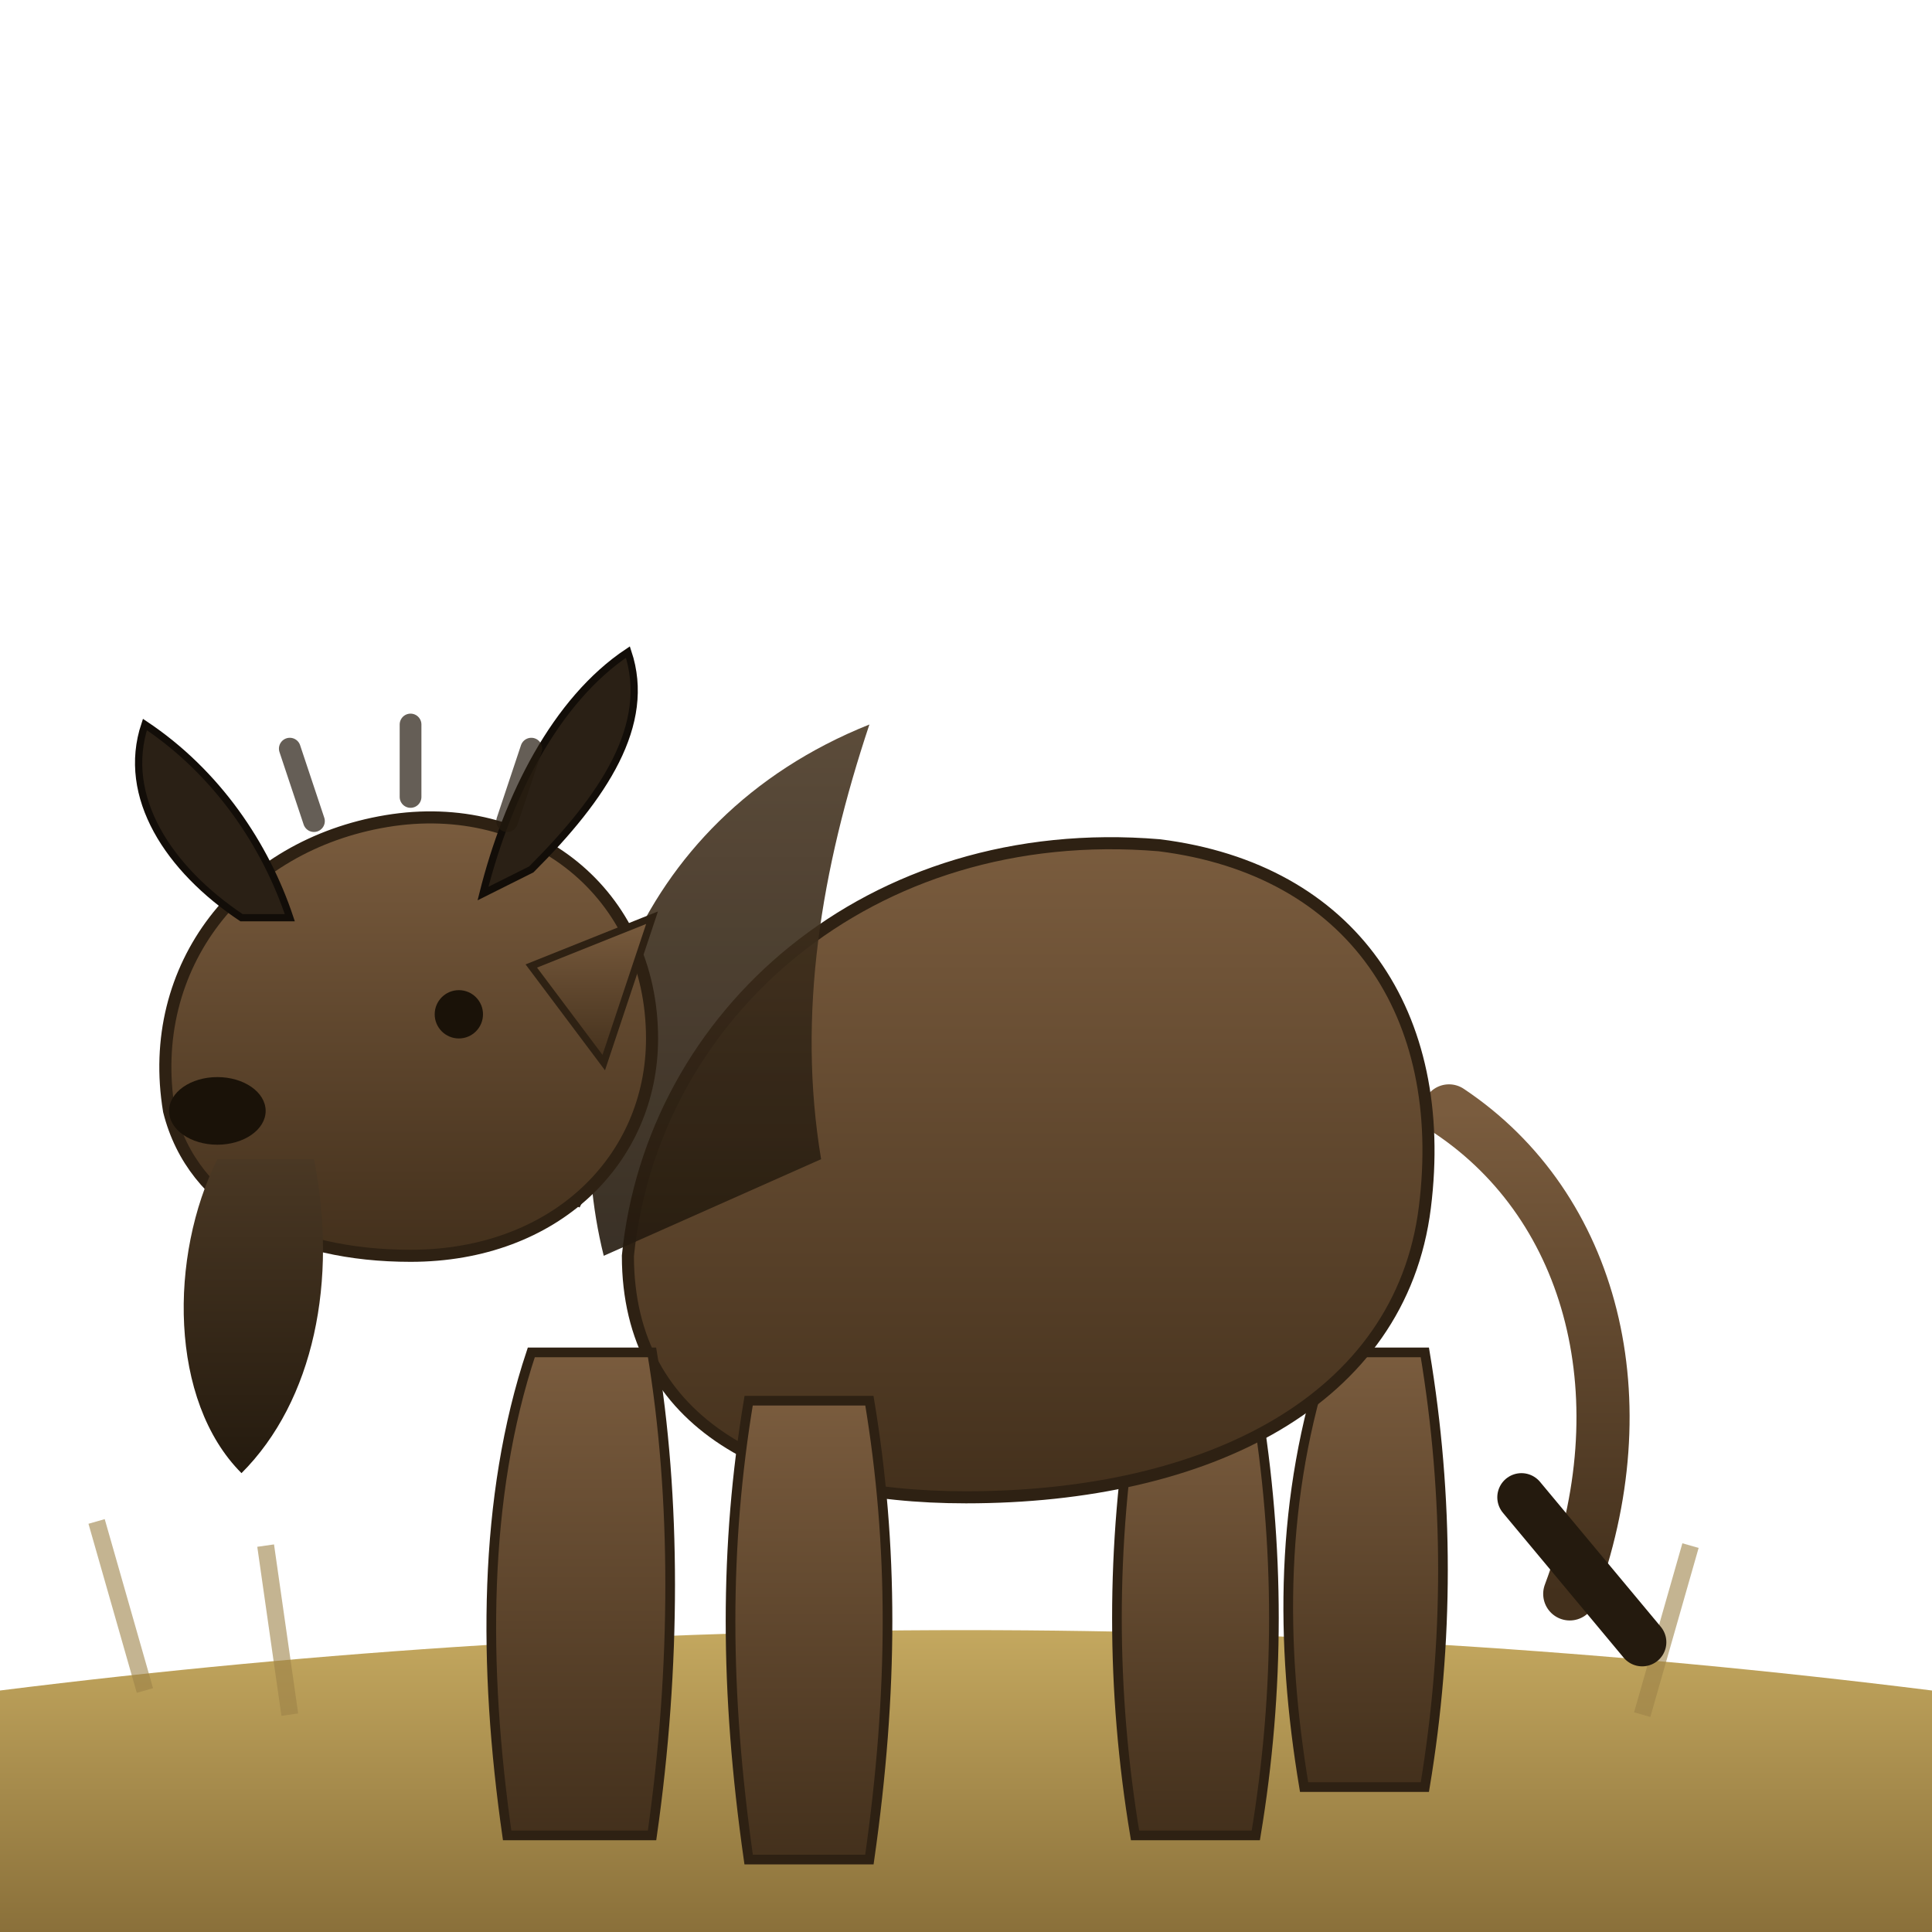
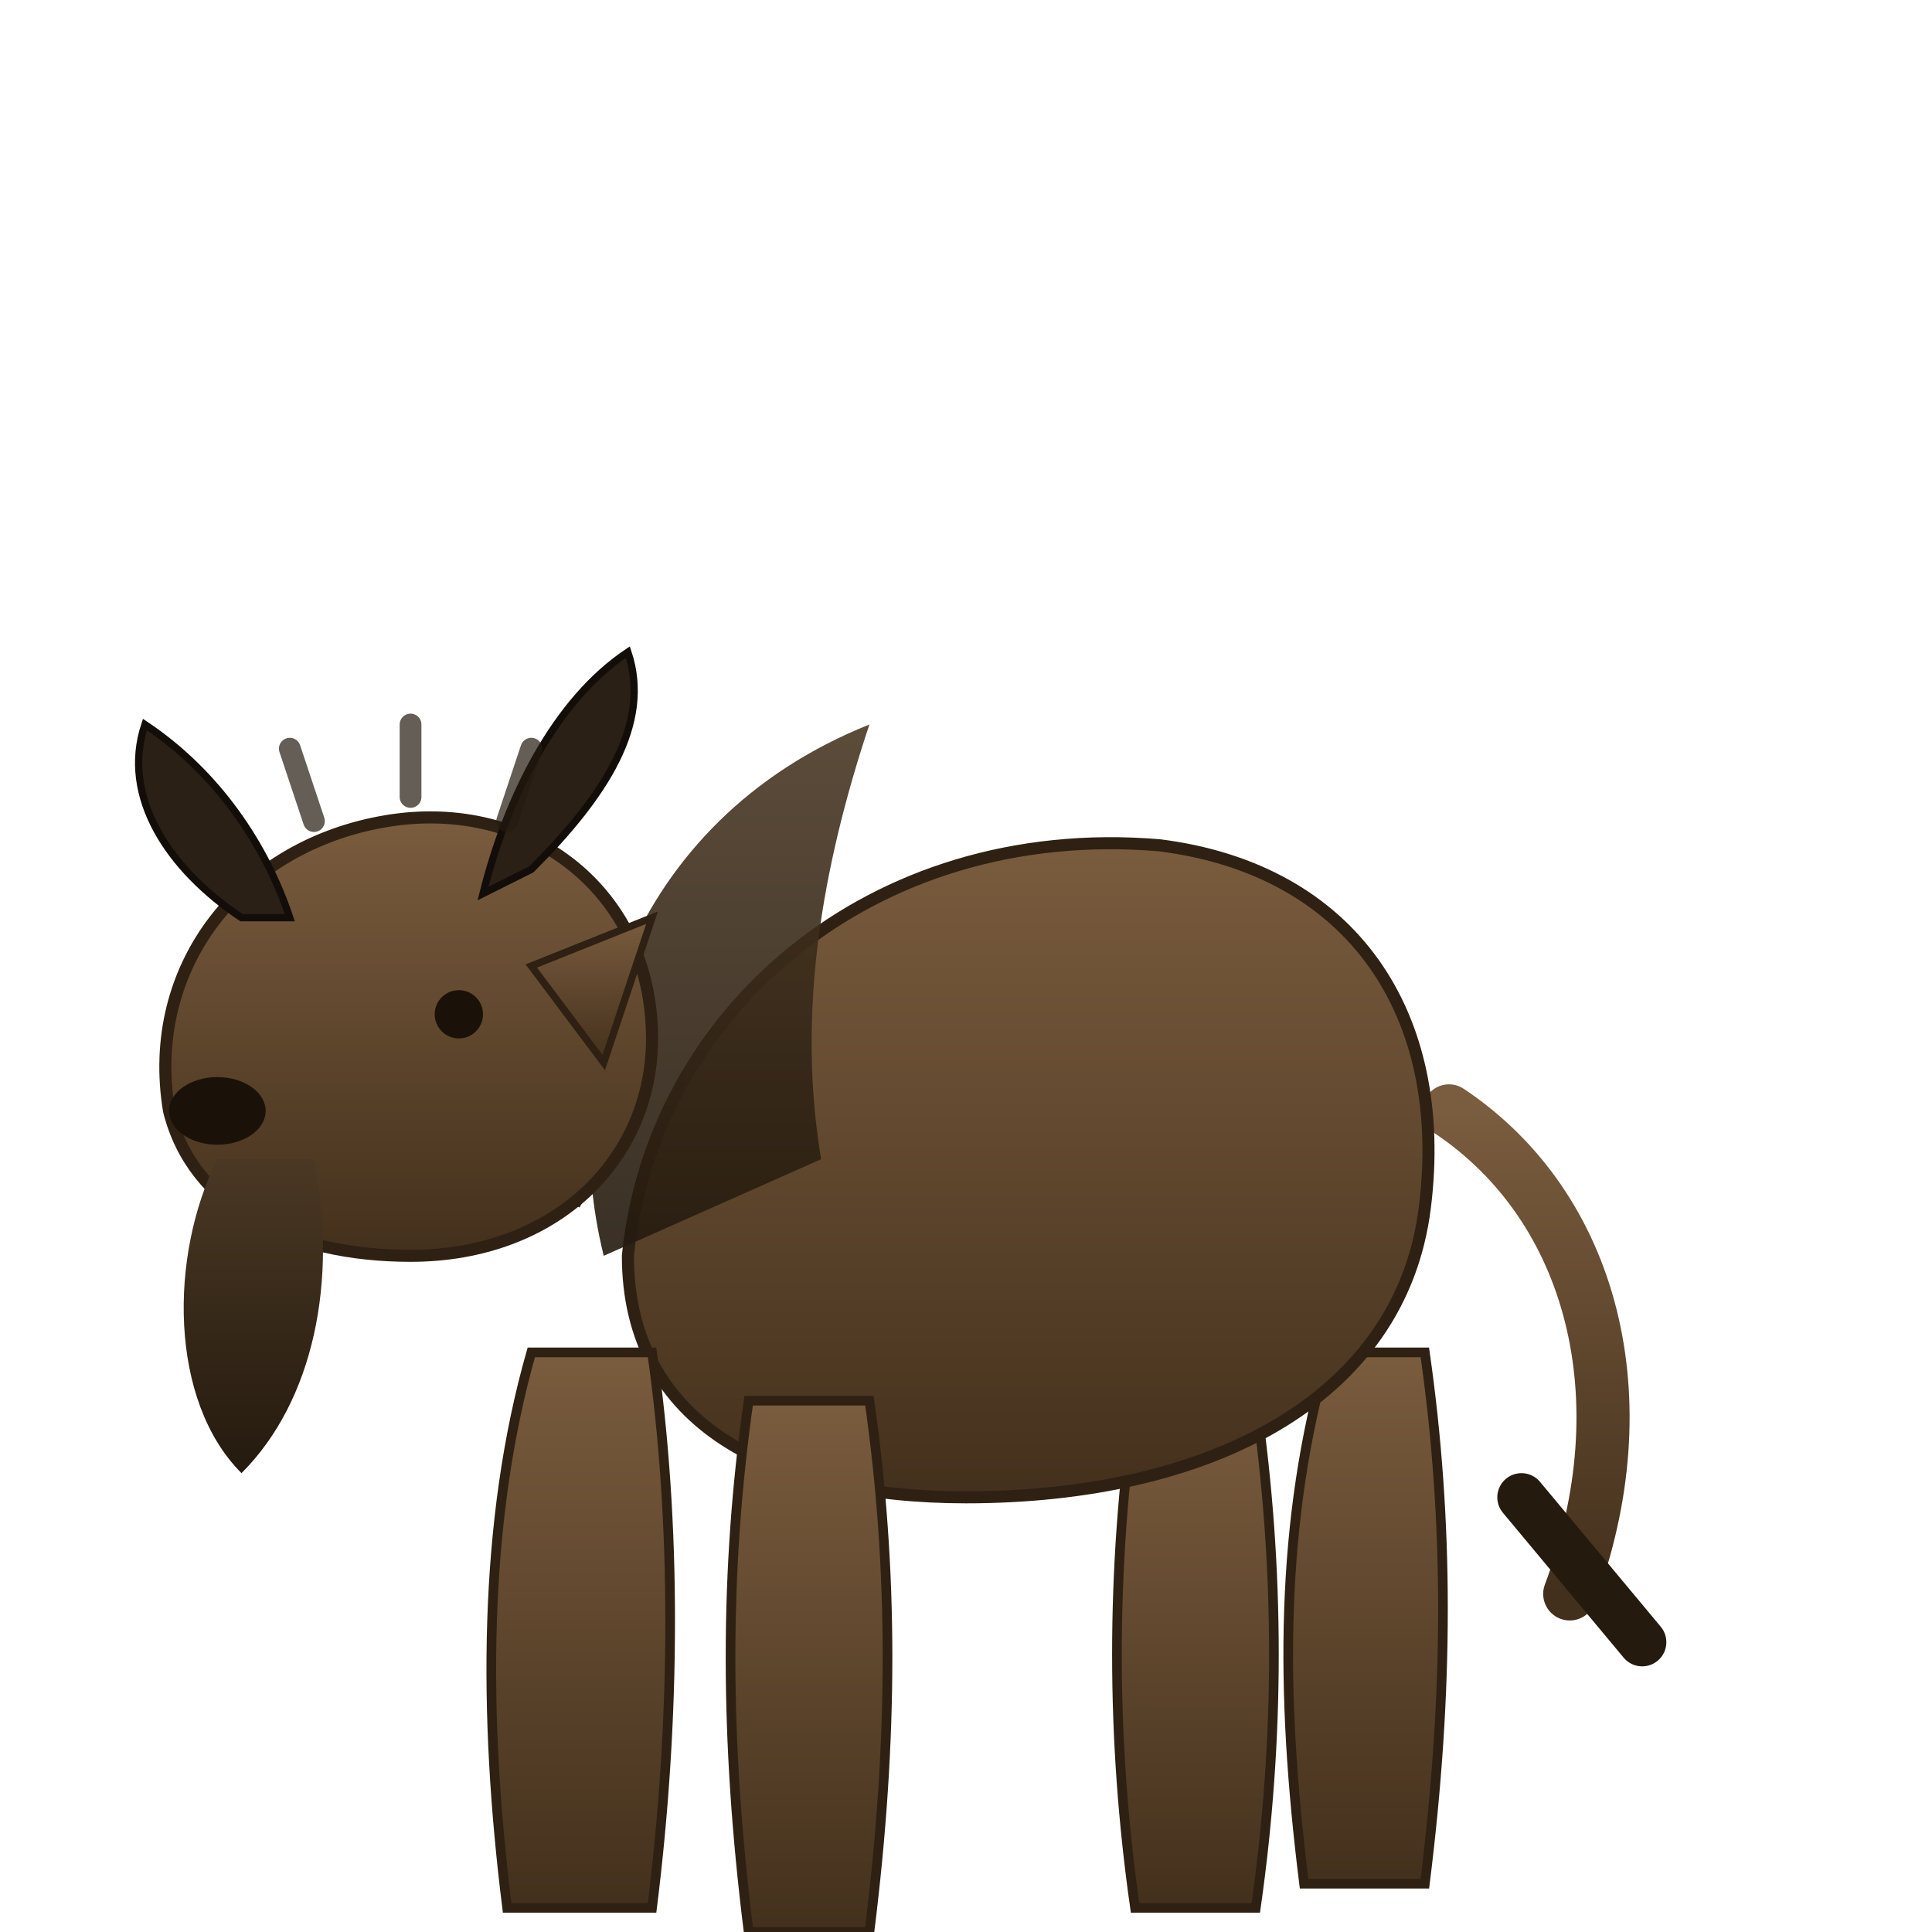
<svg xmlns="http://www.w3.org/2000/svg" viewBox="0 0 80 80">
  <defs>
    <linearGradient id="bsBody" x1="0" y1="0" x2="0" y2="1">
      <stop offset="0%" stop-color="#7a5c3e" />
      <stop offset="100%" stop-color="#43301c" />
    </linearGradient>
    <linearGradient id="bsMane" x1="0" y1="0" x2="0" y2="1">
      <stop offset="0%" stop-color="#4a3824" />
      <stop offset="100%" stop-color="#241a0e" />
    </linearGradient>
-     <linearGradient id="bsGrass" x1="0" y1="0" x2="0" y2="1">
-       <stop offset="0%" stop-color="#c4a85f" />
-       <stop offset="100%" stop-color="#8a703a" />
-     </linearGradient>
  </defs>
-   <path d="M0,80 L0,70 Q40,65 80,70 L80,80 Z" fill="url(#bsGrass)" />
-   <g stroke="#9c8248" stroke-width="0.7" opacity="0.6">
-     <line x1="6" y1="70" x2="4" y2="63" />
-     <line x1="12" y1="71" x2="11" y2="64" />
-     <line x1="68" y1="71" x2="70" y2="64" />
-   </g>
  <path d="M60,46 C66,50 68,58 65,66" fill="none" stroke="url(#bsBody)" stroke-width="2.2" stroke-linecap="round" />
  <path d="M63,62 L68,68" stroke="#241a0e" stroke-width="2" stroke-linecap="round" />
-   <path d="M55,56 C53,62 53,68 54,74 L59,74 C60,68 60,62 59,56 Z" fill="url(#bsBody)" stroke="#2e2113" stroke-width="0.4" />
-   <path d="M47,58 C46,64 46,70 47,76 L52,76 C53,70 53,64 52,58 Z" fill="url(#bsBody)" stroke="#2e2113" stroke-width="0.4" />
+   <path d="M55,56 C53,63 53,70 54,78 L59,78 C60,70 60,63 59,56 Z" fill="url(#bsBody)" stroke="#2e2113" stroke-width="0.4" />
+   <path d="M47,58 C46,65 46,72 47,79 L52,79 C53,72 53,65 52,58 Z" fill="url(#bsBody)" stroke="#2e2113" stroke-width="0.4" />
  <path d="M26,52 C27,42 36,34 48,35 C56,36 60,42 59,50 C58,58 50,62 40,62 C32,62 26,59 26,52 Z" fill="url(#bsBody)" stroke="#2e2113" stroke-width="0.5" />
-   <path d="M22,56 C20,62 20,69 21,76 L27,76 C28,69 28,62 27,56 Z" fill="url(#bsBody)" stroke="#2e2113" stroke-width="0.4" />
-   <path d="M31,58 C30,64 30,70 31,77 L36,77 C37,70 37,64 36,58 Z" fill="url(#bsBody)" stroke="#2e2113" stroke-width="0.4" />
+   <path d="M22,56 C20,63 20,71 21,79 L27,79 C28,71 28,63 27,56 Z" fill="url(#bsBody)" stroke="#2e2113" stroke-width="0.4" />
+   <path d="M31,58 C30,65 30,72 31,80 L36,80 C37,72 37,65 36,58 Z" fill="url(#bsBody)" stroke="#2e2113" stroke-width="0.4" />
  <path d="M25,52 C23,44 26,34 36,30 C34,36 33,42 34,48 Z" fill="url(#bsMane)" opacity="0.9" />
  <path d="M24,50 C20,48 15,48 11,51 C14,46 20,44 26,46 Z" fill="url(#bsMane)" />
  <path d="M7,46 C6,40 10,35 16,34 C22,33 27,37 27,43 C27,48 23,52 17,52 C12,52 8,50 7,46 Z" fill="url(#bsBody)" stroke="#2e2113" stroke-width="0.5" />
  <path d="M9,48 C7,52 7,58 10,61 C13,58 14,53 13,48 Z" fill="url(#bsMane)" />
  <path d="M10,38 C7,36 5,33 6,30 C9,32 11,35 12,38 Z" fill="#2a2015" stroke="#120d08" stroke-width="0.3" />
  <path d="M22,36 C25,33 27,30 26,27 C23,29 21,33 20,37 Z" fill="#2a2015" stroke="#120d08" stroke-width="0.3" />
  <path d="M22,40 L27,38 L25,44 Z" fill="url(#bsBody)" stroke="#2e2113" stroke-width="0.3" />
  <circle cx="19" cy="42" r="1" fill="#1a1208" />
  <ellipse cx="9" cy="46" rx="2" ry="1.4" fill="#1a1208" />
  <g stroke="#241a0e" stroke-width="0.9" stroke-linecap="round" opacity="0.7">
    <line x1="13" y1="34" x2="12" y2="31" />
    <line x1="17" y1="33" x2="17" y2="30" />
    <line x1="21" y1="34" x2="22" y2="31" />
  </g>
</svg>
